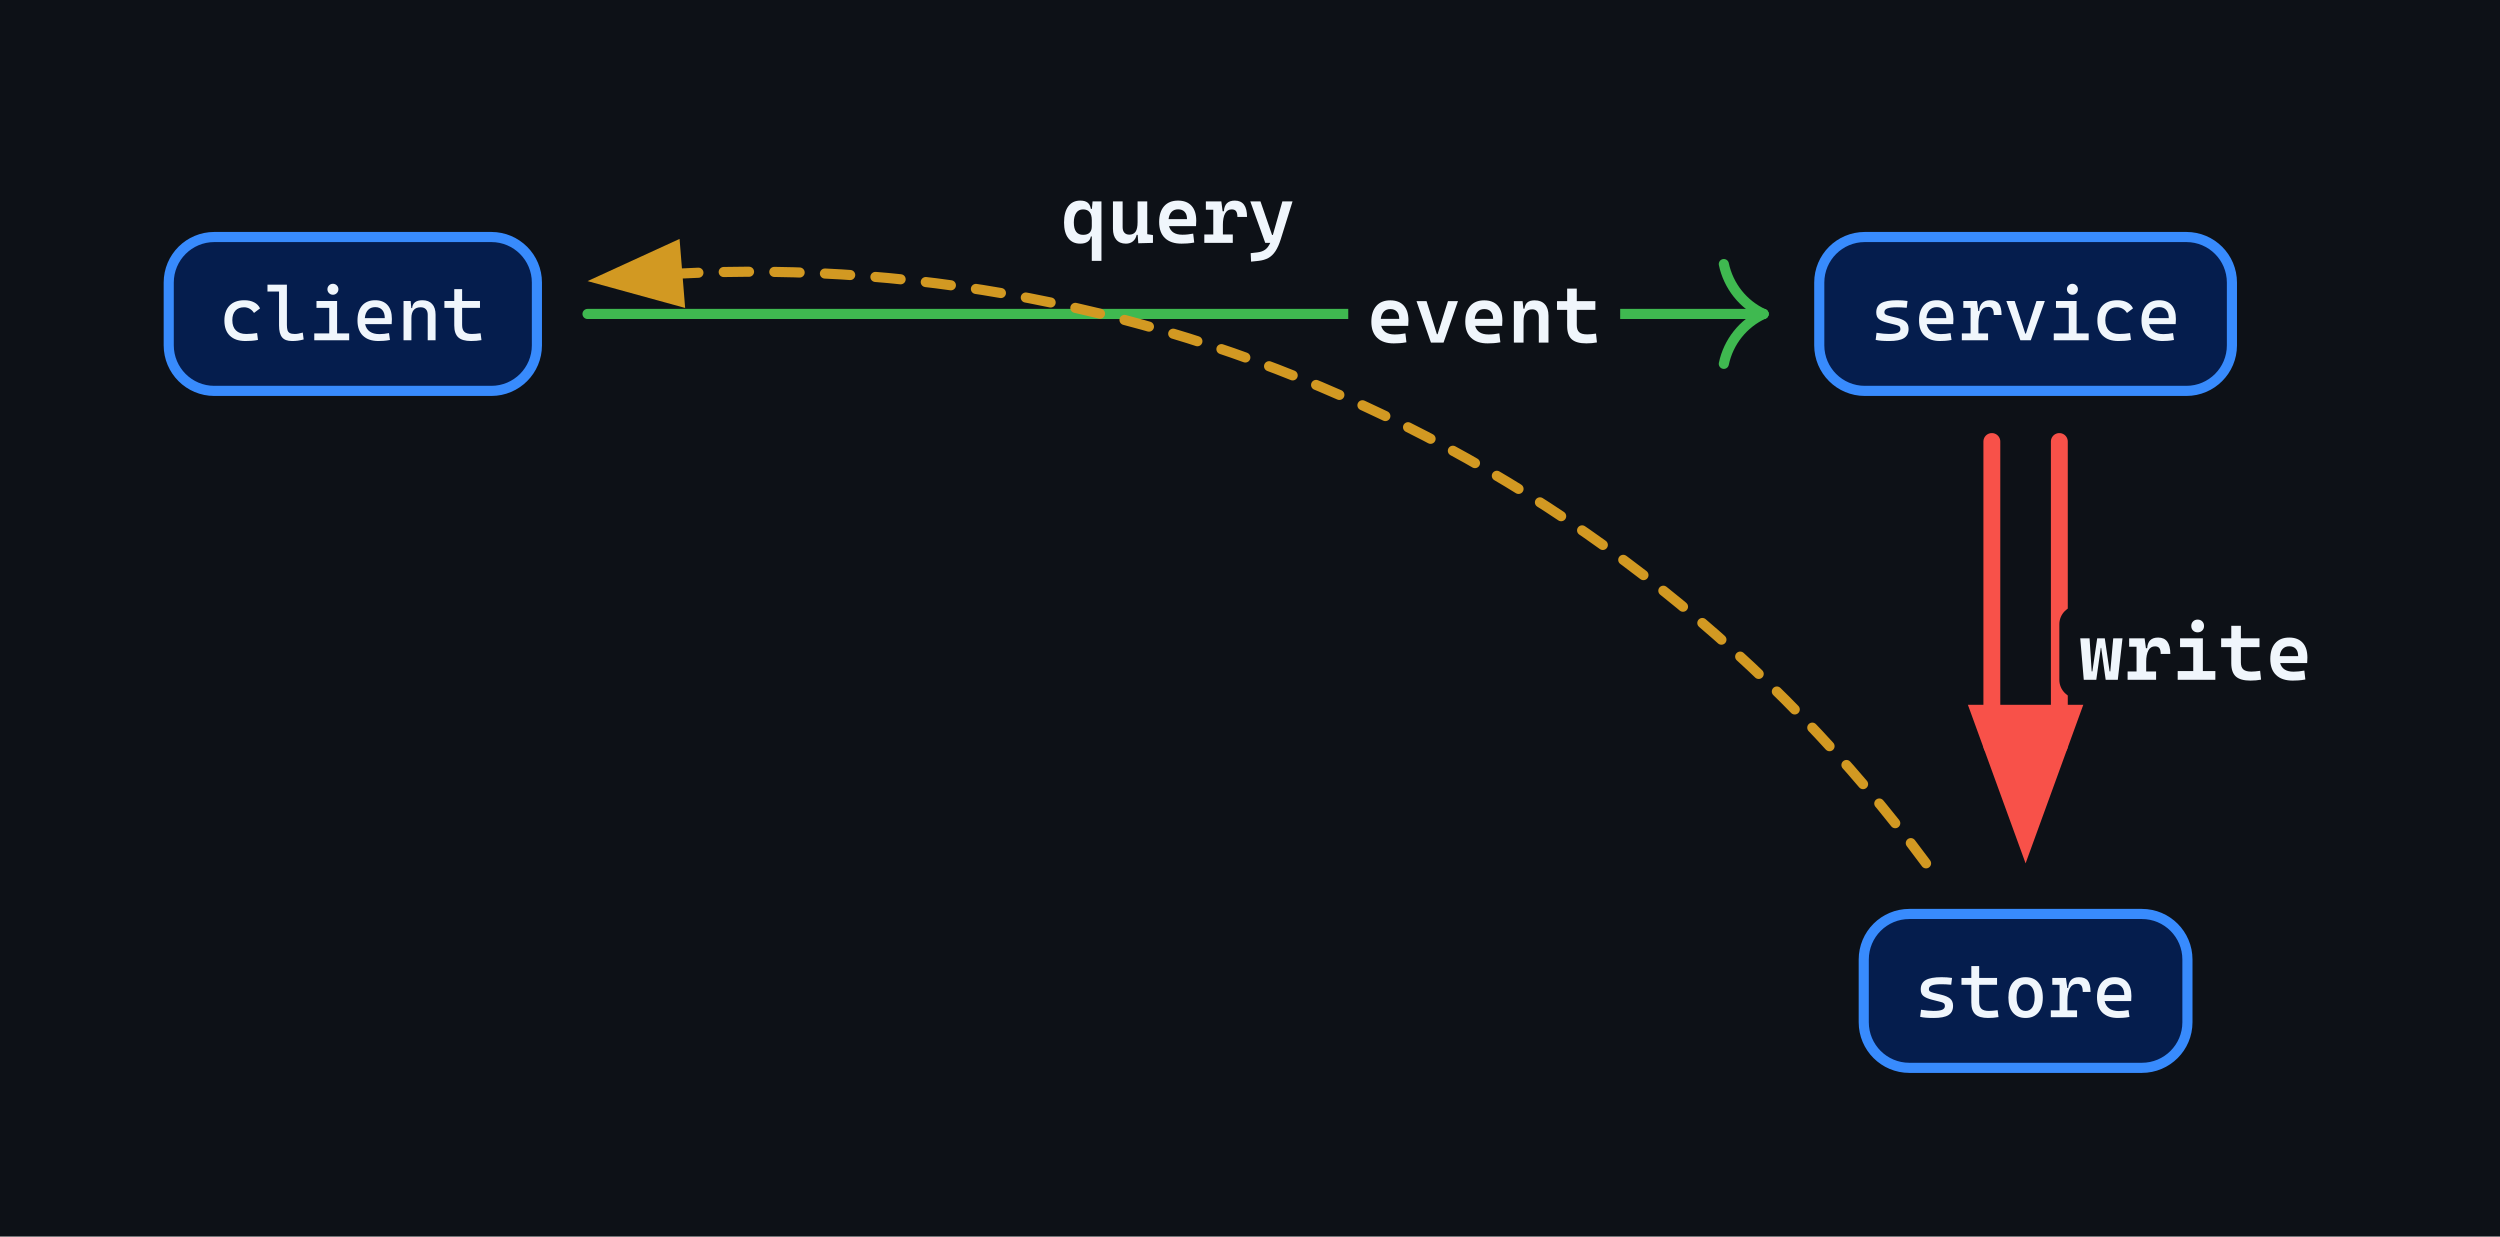
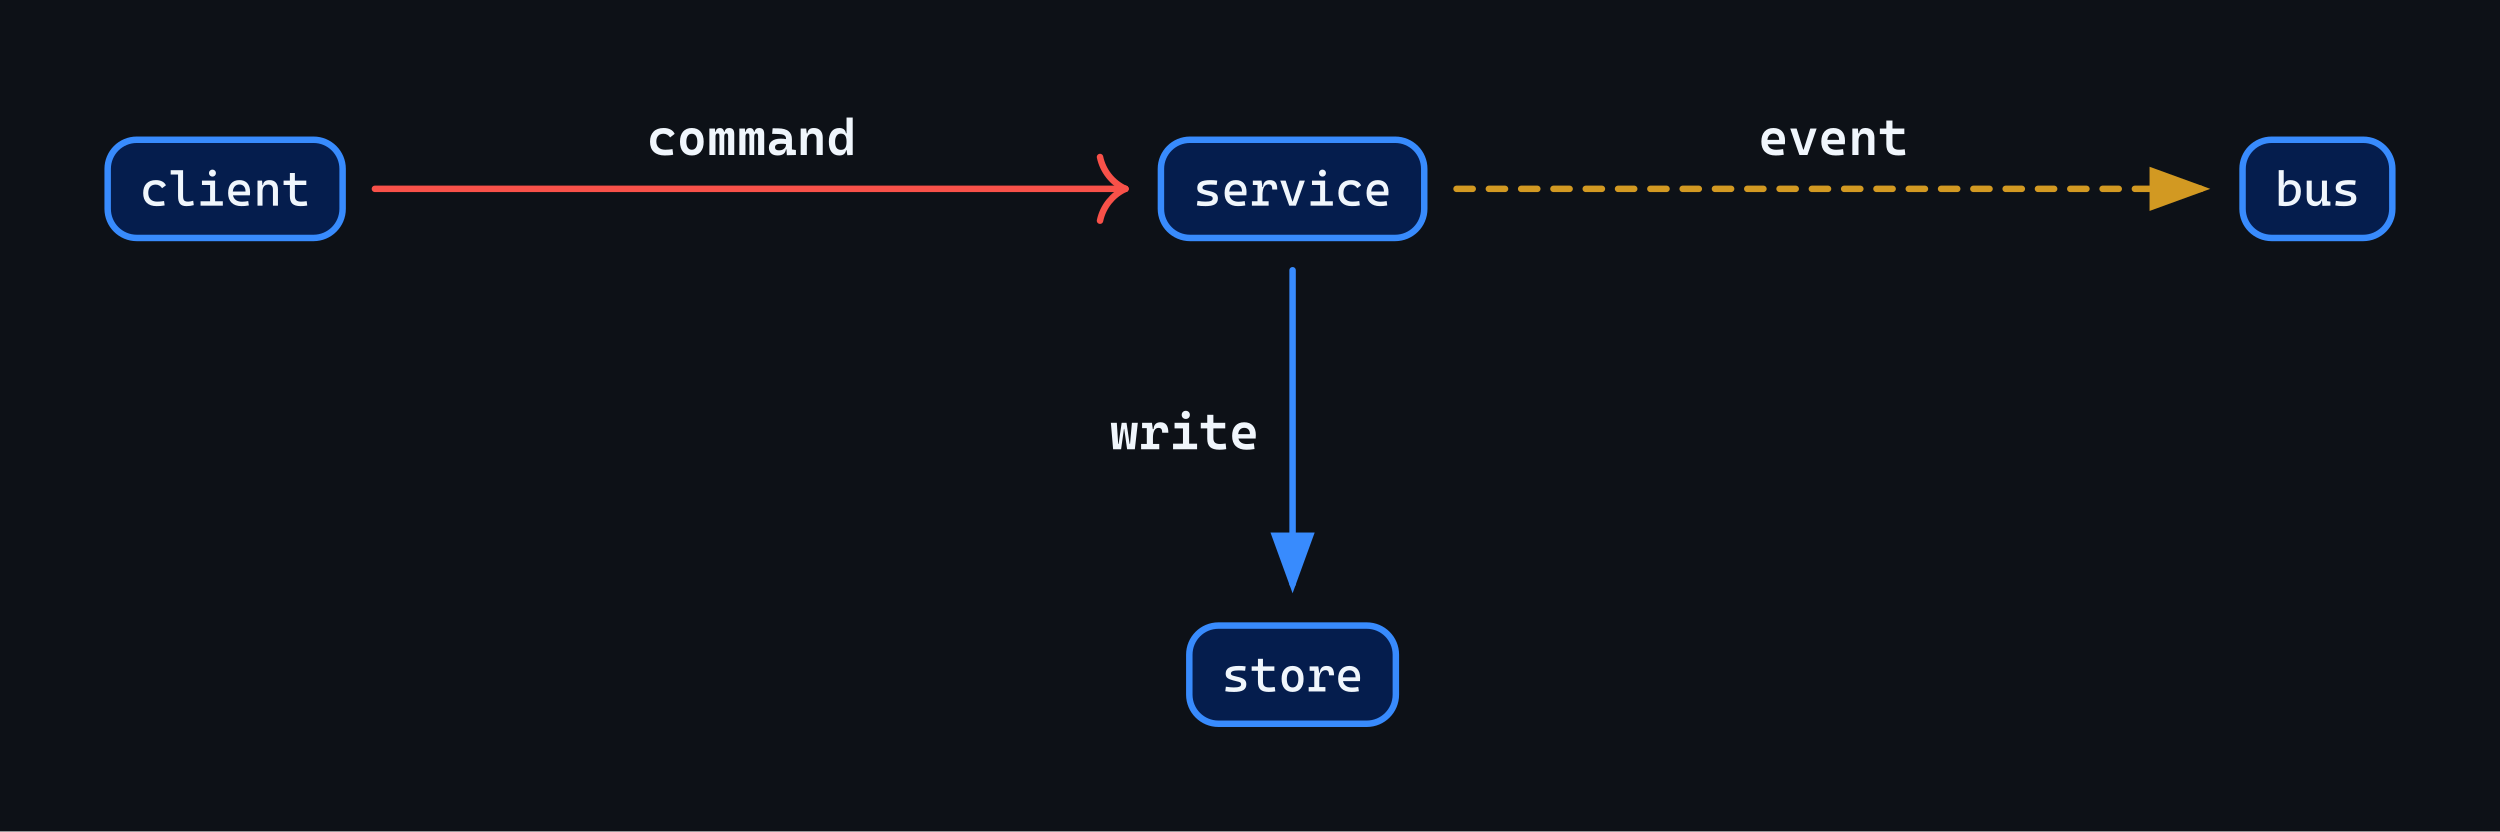
- <svg xmlns="http://www.w3.org/2000/svg" xmlns:xlink="http://www.w3.org/1999/xlink" class="typst-doc" viewBox="0 0 296.33 146.574">
-   <path class="typst-shape" fill="#0d1117" fill-rule="nonzero" d="M 0 0v 146.574 h 296.33 v -146.574 Z " />
+ <svg xmlns="http://www.w3.org/2000/svg" xmlns:xlink="http://www.w3.org/1999/xlink" class="typst-doc" viewBox="0 0 464.375 154.44">
+   <path class="typst-shape" fill="#0d1117" fill-rule="nonzero" d="M 0 0v 154.44 h 464.375 v -154.44 Z " />
  <g>
    <g class="typst-group" transform="matrix(1 0 0 1 20 20)">
      <g>
        <g class="typst-group">
          <g>
-             <path class="typst-shape" fill="none" stroke="#3fb950" stroke-width="1.2" stroke-linecap="round" stroke-linejoin="miter" stroke-miterlimit="4" transform="matrix(1 0 0 1 49.64062 17.21348)" d="M 0 0h 139.4 " />
-             <path class="typst-shape" fill="none" stroke="#3fb950" stroke-width="1.2" stroke-linecap="round" stroke-linejoin="miter" stroke-miterlimit="4" transform="matrix(1 0 0 1 184.3282 17.21348)" d="M 0 0m 4.712 0 c -2.419 1.113 -4.168 3.307 -4.712 5.914 " />
-             <path class="typst-shape" fill="none" stroke="#3fb950" stroke-width="1.2" stroke-linecap="round" stroke-linejoin="miter" stroke-miterlimit="4" transform="matrix(1 0 0 1 184.3282 11.29978)" d="M 0 0m 4.712 5.914 c -2.419 -1.113 -4.168 -3.307 -4.712 -5.914 " />
-             <path class="typst-shape" fill="none" transform="matrix(1 0 0 1 103.5246 0)" d="M 0 0h 32.232 v 13.213 h -32.232 v -13.213 Z " />
-             <g class="typst-group">
-               <g>
-                 <g class="typst-group" transform="matrix(1 0 0 1 103.5246 -0.00000000221457)">
+             <path class="typst-shape" fill="none" stroke="#f85149" stroke-width="1.2" stroke-linecap="round" stroke-linejoin="miter" stroke-miterlimit="4" transform="matrix(1 0 0 1 49.64062 15.07969)" d="M 0 0h 139.4 " />
+             <path class="typst-shape" fill="none" stroke="#f85149" stroke-width="1.2" stroke-linecap="round" stroke-linejoin="miter" stroke-miterlimit="4" transform="matrix(1 0 0 1 184.3282 15.07969)" d="M 0 0m 4.712 0 c -2.419 1.113 -4.168 3.307 -4.712 5.914 " />
+             <path class="typst-shape" fill="none" stroke="#f85149" stroke-width="1.2" stroke-linecap="round" stroke-linejoin="miter" stroke-miterlimit="4" transform="matrix(1 0 0 1 184.3282 9.165986)" d="M 0 0m 4.712 5.914 c -2.419 -1.113 -4.168 -3.307 -4.712 -5.914 " />
+             <path class="typst-shape" fill="none" transform="matrix(1 0 0 1 97.9582 0.00000000000002517671)" d="M 0 0h 43.365 v 11.08 h -43.365 v -11.08 Z " />
+             <g class="typst-group">
+               <g>
+                 <g class="typst-group" transform="matrix(1 0 0 1 97.9582 -0.00000009251968)">
                  <g>
                    <g class="typst-group">
                      <g>
                        <g class="typst-group">
                          <g>
-                             <path class="typst-shape" fill="#0d1117" fill-rule="nonzero" d="M 0 0m 0 2.2 c 0 -1.215 0.985 -2.2 2.2 -2.2 h 27.832 c 1.215 0 2.2 0.985 2.2 2.2 v 6.587 c 0 1.215 -0.985 2.2 -2.2 2.2 h -27.832 c -1.215 0 -2.2 -0.985 -2.2 -2.2 Z " />
+                             <path class="typst-shape" fill="#0d1117" fill-rule="nonzero" d="M 0 0m 0 2.2 c 0 -1.215 0.985 -2.2 2.2 -2.2 h 38.965 c 1.215 0 2.2 0.985 2.2 2.2 v 6.587 c 0 1.215 -0.985 2.2 -2.2 2.2 h -38.965 c -1.215 0 -2.2 -0.985 -2.2 -2.2 Z " />
                            <g class="typst-text" transform="matrix(1 0 0 -1 2.2 8.786914)">
-                               <use xlink:href="#gABA392A637140E34C535808584AA81B6" x="0" y="0" fill="#f0f6fc" fill-rule="nonzero" />
-                               <use xlink:href="#g7753AC0F86132189CB29AE5A4ECDD045" x="5.566" y="0" fill="#f0f6fc" fill-rule="nonzero" />
-                               <use xlink:href="#g451FD8E21EC7940E982B175B7A20B2EA" x="11.133" y="0" fill="#f0f6fc" fill-rule="nonzero" />
-                               <use xlink:href="#g85142B9183B4E6F925678C4536383AC2" x="16.699" y="0" fill="#f0f6fc" fill-rule="nonzero" />
-                               <use xlink:href="#g7EF3787B7A8C677F0B6EB64C0E4C4F76" x="22.266" y="0" fill="#f0f6fc" fill-rule="nonzero" />
-                             </g>
-                           </g>
-                         </g>
-                       </g>
-                     </g>
-                   </g>
-                 </g>
-               </g>
-             </g>
-             <path class="typst-shape" fill="none" stroke="#f85149" stroke-width="2" stroke-linecap="round" stroke-linejoin="miter" stroke-miterlimit="4" transform="matrix(1 0 0 1 216.0977 32.33359)" d="M 0 0v 36.086 " />
-             <path class="typst-shape" fill="none" stroke="#f85149" stroke-width="2" stroke-linecap="round" stroke-linejoin="miter" stroke-miterlimit="4" transform="matrix(1 0 0 1 224.0977 32.33359)" d="M 0 0v 36.086 " />
-             <path class="typst-shape" fill="#f85149" fill-rule="nonzero" transform="matrix(1 0 0 1 213.2573 63.53974)" d="M 0 0l 6.84 18.794 l 6.84 -18.794 " />
-             <path class="typst-shape" fill="none" transform="matrix(1 0 0 1 224.0977 51.79375)" d="M 0 0h 32.232 v 11.08 h -32.232 v -11.08 Z " />
-             <g class="typst-group">
-               <g>
-                 <g class="typst-group" transform="matrix(1 0 0 1 224.0977 51.79375)">
+                               <use xlink:href="#g9CC7FA4BFFE72FA2C178DD4B76B68192" x="0" y="0" fill="#f0f6fc" fill-rule="nonzero" />
+                               <use xlink:href="#gD2DBA36EFB21E3A01E9F956CE97BEF5A" x="5.566" y="0" fill="#f0f6fc" fill-rule="nonzero" />
+                               <use xlink:href="#g3EC586A4E62E326F59C54A0F2EA208B3" x="11.133" y="0" fill="#f0f6fc" fill-rule="nonzero" />
+                               <use xlink:href="#g3EC586A4E62E326F59C54A0F2EA208B3" x="16.699" y="0" fill="#f0f6fc" fill-rule="nonzero" />
+                               <use xlink:href="#g1FC85270BC4379E30F818F93338CFFAA" x="22.266" y="0" fill="#f0f6fc" fill-rule="nonzero" />
+                               <use xlink:href="#g40A478DFDB1468C1517956AAFB2A3C40" x="27.832" y="0" fill="#f0f6fc" fill-rule="nonzero" />
+                               <use xlink:href="#gC2C2EA6FF2A42418AB49B3836C4C4A57" x="33.398" y="0" fill="#f0f6fc" fill-rule="nonzero" />
+                             </g>
+                           </g>
+                         </g>
+                       </g>
+                     </g>
+                   </g>
+                 </g>
+               </g>
+             </g>
+             <path class="typst-shape" fill="none" stroke="#388bfd" stroke-width="1.2" stroke-linecap="round" stroke-linejoin="miter" stroke-miterlimit="4" transform="matrix(1 0 0 1 220.0977 30.1998)" d="M 0 0v 58.246 " />
+             <path class="typst-shape" fill="#388bfd" fill-rule="nonzero" transform="matrix(1 0 0 1 215.9934 78.92349)" d="M 0 0l 4.104 11.276 l 4.104 -11.276 " />
+             <path class="typst-shape" fill="none" transform="matrix(1 0 0 1 183.8656 54.65996)" d="M 0 0h 32.232 v 11.08 h -32.232 v -11.08 Z " />
+             <g class="typst-group">
+               <g>
+                 <g class="typst-group" transform="matrix(1 0 0 1 183.8656 54.65996)">
                  <g>
                    <g class="typst-group">
                      <g>
                        <g class="typst-group">
                          <g>
                            <path class="typst-shape" fill="#0d1117" fill-rule="nonzero" d="M 0 0m 0 2.2 c 0 -1.215 0.985 -2.2 2.2 -2.2 h 27.832 c 1.215 0 2.2 0.985 2.2 2.2 v 6.587 c 0 1.215 -0.985 2.2 -2.2 2.2 h -27.832 c -1.215 0 -2.2 -0.985 -2.2 -2.2 Z " />
                            <g class="typst-text" transform="matrix(1 0 0 -1 2.2 8.786914)">
                              <use xlink:href="#gE3EEB6383B8206A954BC6E05C6A4DE72" x="0" y="0" fill="#f0f6fc" fill-rule="nonzero" />
                              <use xlink:href="#g85142B9183B4E6F925678C4536383AC2" x="5.566" y="0" fill="#f0f6fc" fill-rule="nonzero" />
                              <use xlink:href="#gD72267F14BF1DA7E4A138910BA57BEA7" x="11.133" y="0" fill="#f0f6fc" fill-rule="nonzero" />
                              <use xlink:href="#g94404CA6EFCECCE9991AD2A2BC5B53DD" x="16.699" y="0" fill="#f0f6fc" fill-rule="nonzero" />
                              <use xlink:href="#g451FD8E21EC7940E982B175B7A20B2EA" x="22.266" y="0" fill="#f0f6fc" fill-rule="nonzero" />
                            </g>
                          </g>
                        </g>
                      </g>
                    </g>
                  </g>
                </g>
              </g>
            </g>
-             <path class="typst-shape" fill="none" stroke="#d29922" stroke-width="1.2" stroke-linecap="round" stroke-linejoin="miter" stroke-miterlimit="4" stroke-dashoffset="0" stroke-dasharray="3 3" transform="matrix(1 0 0 1 51.38464 12.20825)" d="M 0 0m 156.914 70.125 c -36.388 -49.191 -96.052 -75.504 -156.914 -69.203 " />
-             <path class="typst-shape" fill="#d29922" fill-rule="nonzero" transform="matrix(1 0 0 1 49.64062 8.319653)" d="M 0 0m 10.909 0 l -10.909 5 l 11.571 3.182 " />
-             <path class="typst-shape" fill="none" transform="matrix(1 0 0 1 139.8111 11.82284)" d="M 0 0h 32.232 v 11.08 h -32.232 v -11.08 Z " />
-             <g class="typst-group">
-               <g>
-                 <g class="typst-group" transform="matrix(1 0 0 1 139.8111 11.82284)">
+             <path class="typst-shape" fill="none" stroke="#d29922" stroke-width="1.2" stroke-linecap="round" stroke-linejoin="miter" stroke-miterlimit="4" stroke-dashoffset="0" stroke-dasharray="3 3" transform="matrix(1 0 0 1 250.5547 15.07969)" d="M 0 0h 138.246 " />
+             <path class="typst-shape" fill="#d29922" fill-rule="nonzero" transform="matrix(1 0 0 1 379.2784 10.97545)" d="M 0 0m 0 8.208 l 11.276 -4.104 l -11.276 -4.104 " />
+             <path class="typst-shape" fill="none" transform="matrix(1 0 0 1 304.4387 0.00000000000002517671)" d="M 0 0h 32.232 v 11.08 h -32.232 v -11.08 Z " />
+             <g class="typst-group">
+               <g>
+                 <g class="typst-group" transform="matrix(1 0 0 1 304.4387 -0.00000009251966)">
                  <g>
                    <g class="typst-group">
                      <g>
                        <g class="typst-group">
                          <g>
                            <path class="typst-shape" fill="#0d1117" fill-rule="nonzero" d="M 0 0m 0 2.2 c 0 -1.215 0.985 -2.2 2.2 -2.2 h 27.832 c 1.215 0 2.2 0.985 2.2 2.2 v 6.587 c 0 1.215 -0.985 2.2 -2.2 2.2 h -27.832 c -1.215 0 -2.2 -0.985 -2.2 -2.2 Z " />
                            <g class="typst-text" transform="matrix(1 0 0 -1 2.2 8.786914)">
                              <use xlink:href="#g451FD8E21EC7940E982B175B7A20B2EA" x="0" y="0" fill="#f0f6fc" fill-rule="nonzero" />
                              <use xlink:href="#g5CF9D4D6CEDF17B0298FA40219A42633" x="5.566" y="0" fill="#f0f6fc" fill-rule="nonzero" />
                              <use xlink:href="#g451FD8E21EC7940E982B175B7A20B2EA" x="11.133" y="0" fill="#f0f6fc" fill-rule="nonzero" />
                              <use xlink:href="#g40A478DFDB1468C1517956AAFB2A3C40" x="16.699" y="0" fill="#f0f6fc" fill-rule="nonzero" />
                              <use xlink:href="#g94404CA6EFCECCE9991AD2A2BC5B53DD" x="22.266" y="0" fill="#f0f6fc" fill-rule="nonzero" />
                            </g>
                          </g>
                        </g>
                      </g>
                    </g>
                  </g>
                </g>
              </g>
            </g>
-             <path class="typst-shape" fill="none" transform="matrix(1 0 0 1 0 8.093359)" d="M 0 0h 43.641 v 18.24 h -43.641 v -18.24 Z " />
-             <g class="typst-group">
-               <g>
-                 <g class="typst-group" transform="matrix(1 0 0 1 -0.0000001298713 8.093359)">
+             <path class="typst-shape" fill="none" transform="matrix(1 0 0 1 0 5.95957)" d="M 0 0h 43.641 v 18.24 h -43.641 v -18.24 Z " />
+             <g class="typst-group">
+               <g>
+                 <g class="typst-group" transform="matrix(1 0 0 1 -0.0000001298713 5.95957)">
                  <g>
                    <g class="typst-group">
                      <g>
                        <g class="typst-group" transform="matrix(1 0 0 1 0.00000000005000072 0)">
                          <g>
                            <path class="typst-shape" fill="#051d4d" fill-rule="nonzero" d="M 0 0m 0 5.4 c 0 -2.982 2.418 -5.4 5.4 -5.4 h 32.841 c 2.982 0 5.4 2.418 5.4 5.4 v 7.44 c 0 2.982 -2.418 5.4 -5.4 5.4 h -32.841 c -2.982 0 -5.4 -2.418 -5.4 -5.4 Z " />
                            <path class="typst-shape" fill="none" stroke="#388bfd" stroke-width="1.2" stroke-linecap="butt" stroke-linejoin="miter" stroke-miterlimit="4" d="M 0 0m 5.4 0 h 32.841 c 2.982 0 5.4 2.418 5.4 5.4 v 7.44 c 0 2.982 -2.418 5.4 -5.4 5.4 h -32.841 c -2.982 0 -5.4 -2.418 -5.4 -5.4 v -7.44 c 0 -2.982 2.418 -5.4 5.4 -5.4 " />
                            <g class="typst-text" transform="matrix(1 0 0 -1 6 12.24023)">
                              <use xlink:href="#g496D52F1239A202D2084B655D124B477" x="0" y="0" fill="#f0f6fc" fill-rule="nonzero" />
                              <use xlink:href="#gA89B28849E570429A74B372C5A555659" x="5.273" y="0" fill="#f0f6fc" fill-rule="nonzero" />
                              <use xlink:href="#gC863C15A47F1EE40B91CD46D2F207AF0" x="10.547" y="0" fill="#f0f6fc" fill-rule="nonzero" />
                              <use xlink:href="#gEFAEEDD6907DC1C45C92FF41D2845054" x="15.82" y="0" fill="#f0f6fc" fill-rule="nonzero" />
                              <use xlink:href="#g633FB8EB4E92D6FD3B927F14FC393029" x="21.094" y="0" fill="#f0f6fc" fill-rule="nonzero" />
                              <use xlink:href="#gC979954D9EBF87A71FAD624AF61A34DA" x="26.367" y="0" fill="#f0f6fc" fill-rule="nonzero" />
                            </g>
                          </g>
                        </g>
                      </g>
                    </g>
                  </g>
                </g>
              </g>
            </g>
-             <path class="typst-shape" fill="none" transform="matrix(1 0 0 1 195.6406 8.093359)" d="M 0 0h 48.914 v 18.24 h -48.914 v -18.24 Z " />
-             <g class="typst-group">
-               <g>
-                 <g class="typst-group" transform="matrix(1 0 0 1 195.6406 8.093359)">
+             <path class="typst-shape" fill="none" transform="matrix(1 0 0 1 195.6406 5.95957)" d="M 0 0h 48.914 v 18.24 h -48.914 v -18.24 Z " />
+             <g class="typst-group">
+               <g>
+                 <g class="typst-group" transform="matrix(1 0 0 1 195.6406 5.95957)">
                  <g>
                    <g class="typst-group">
                      <g>
                        <g class="typst-group" transform="matrix(1 0 0 1 0.00000000005000072 0)">
                          <g>
                            <path class="typst-shape" fill="#051d4d" fill-rule="nonzero" d="M 0 0m 0 5.4 c 0 -2.982 2.418 -5.4 5.4 -5.4 h 38.114 c 2.982 0 5.4 2.418 5.4 5.4 v 7.44 c 0 2.982 -2.418 5.4 -5.4 5.4 h -38.114 c -2.982 0 -5.4 -2.418 -5.4 -5.4 Z " />
                            <path class="typst-shape" fill="none" stroke="#388bfd" stroke-width="1.2" stroke-linecap="butt" stroke-linejoin="miter" stroke-miterlimit="4" d="M 0 0m 5.4 0 h 38.114 c 2.982 0 5.4 2.418 5.4 5.4 v 7.44 c 0 2.982 -2.418 5.4 -5.4 5.4 h -38.114 c -2.982 0 -5.4 -2.418 -5.4 -5.4 v -7.44 c 0 -2.982 2.418 -5.4 5.4 -5.4 " />
                            <g class="typst-text" transform="matrix(1 0 0 -1 6 12.24023)">
                              <use xlink:href="#gD1B2E94B5C9985D20B63EC1E24E5C26A" x="0" y="0" fill="#f0f6fc" fill-rule="nonzero" />
                              <use xlink:href="#gEFAEEDD6907DC1C45C92FF41D2845054" x="5.273" y="0" fill="#f0f6fc" fill-rule="nonzero" />
                              <use xlink:href="#g9E80DE21BD69AE0F43672228C9C283DA" x="10.547" y="0" fill="#f0f6fc" fill-rule="nonzero" />
                              <use xlink:href="#g1D6EC232D600E11B8D94326AD8F00DFC" x="15.82" y="0" fill="#f0f6fc" fill-rule="nonzero" />
                              <use xlink:href="#gC863C15A47F1EE40B91CD46D2F207AF0" x="21.094" y="0" fill="#f0f6fc" fill-rule="nonzero" />
                              <use xlink:href="#g496D52F1239A202D2084B655D124B477" x="26.367" y="0" fill="#f0f6fc" fill-rule="nonzero" />
                              <use xlink:href="#gEFAEEDD6907DC1C45C92FF41D2845054" x="31.641" y="0" fill="#f0f6fc" fill-rule="nonzero" />
                            </g>
                          </g>
                        </g>
                      </g>
                    </g>
                  </g>
                </g>
              </g>
            </g>
-             <path class="typst-shape" fill="none" transform="matrix(1 0 0 1 200.9141 88.33359)" d="M 0 0h 38.367 v 18.24 h -38.367 v -18.24 Z " />
-             <g class="typst-group">
-               <g>
-                 <g class="typst-group" transform="matrix(1 0 0 1 200.9141 88.33359)">
+             <path class="typst-shape" fill="none" transform="matrix(1 0 0 1 396.5547 5.95957)" d="M 0 0h 27.82 v 18.24 h -27.82 v -18.24 Z " />
+             <g class="typst-group">
+               <g>
+                 <g class="typst-group" transform="matrix(1 0 0 1 396.5547 5.95957)">
+                   <g>
+                     <g class="typst-group">
+                       <g>
+                         <g class="typst-group" transform="matrix(1 0 0 1 0.00000000005000072 0)">
+                           <g>
+                             <path class="typst-shape" fill="#051d4d" fill-rule="nonzero" d="M 0 0m 0 5.4 c 0 -2.982 2.418 -5.4 5.4 -5.4 h 17.02 c 2.982 0 5.4 2.418 5.4 5.4 v 7.44 c 0 2.982 -2.418 5.4 -5.4 5.4 h -17.02 c -2.982 0 -5.4 -2.418 -5.4 -5.4 Z " />
+                             <path class="typst-shape" fill="none" stroke="#388bfd" stroke-width="1.2" stroke-linecap="butt" stroke-linejoin="miter" stroke-miterlimit="4" d="M 0 0m 5.4 0 h 17.02 c 2.982 0 5.4 2.418 5.4 5.4 v 7.44 c 0 2.982 -2.418 5.4 -5.4 5.4 h -17.02 c -2.982 0 -5.4 -2.418 -5.4 -5.4 v -7.44 c 0 -2.982 2.418 -5.4 5.4 -5.4 " />
+                             <g class="typst-text" transform="matrix(1 0 0 -1 6 12.24023)">
+                               <use xlink:href="#g7109ECFC51F91CAEC05C3382AC67B7E" x="0" y="0" fill="#f0f6fc" fill-rule="nonzero" />
+                               <use xlink:href="#g4C06857F2585BA43717A6A4E596626B6" x="5.273" y="0" fill="#f0f6fc" fill-rule="nonzero" />
+                               <use xlink:href="#gD1B2E94B5C9985D20B63EC1E24E5C26A" x="10.547" y="0" fill="#f0f6fc" fill-rule="nonzero" />
+                             </g>
+                           </g>
+                         </g>
+                       </g>
+                     </g>
+                   </g>
+                 </g>
+               </g>
+             </g>
+             <path class="typst-shape" fill="none" transform="matrix(1 0 0 1 200.9141 96.1998)" d="M 0 0h 38.367 v 18.24 h -38.367 v -18.24 Z " />
+             <g class="typst-group">
+               <g>
+                 <g class="typst-group" transform="matrix(1 0 0 1 200.9141 96.1998)">
                  <g>
                    <g class="typst-group">
                      <g>
                        <g class="typst-group" transform="matrix(1 0 0 1 0.00000000005000072 0)">
                          <g>
                            <path class="typst-shape" fill="#051d4d" fill-rule="nonzero" d="M 0 0m 0 5.4 c 0 -2.982 2.418 -5.4 5.4 -5.4 h 27.567 c 2.982 0 5.4 2.418 5.4 5.4 v 7.44 c 0 2.982 -2.418 5.4 -5.4 5.4 h -27.567 c -2.982 0 -5.4 -2.418 -5.4 -5.4 Z " />
                            <path class="typst-shape" fill="none" stroke="#388bfd" stroke-width="1.2" stroke-linecap="butt" stroke-linejoin="miter" stroke-miterlimit="4" d="M 0 0m 5.4 0 h 27.567 c 2.982 0 5.4 2.418 5.4 5.4 v 7.44 c 0 2.982 -2.418 5.4 -5.4 5.4 h -27.567 c -2.982 0 -5.4 -2.418 -5.4 -5.4 v -7.44 c 0 -2.982 2.418 -5.4 5.4 -5.4 " />
                            <g class="typst-text" transform="matrix(1 0 0 -1 6 12.24023)">
                              <use xlink:href="#gD1B2E94B5C9985D20B63EC1E24E5C26A" x="0" y="0" fill="#f0f6fc" fill-rule="nonzero" />
                              <use xlink:href="#gC979954D9EBF87A71FAD624AF61A34DA" x="5.273" y="0" fill="#f0f6fc" fill-rule="nonzero" />
                              <use xlink:href="#gE2E584E44E1451AAC32324807229E6E0" x="10.547" y="0" fill="#f0f6fc" fill-rule="nonzero" />
                              <use xlink:href="#g9E80DE21BD69AE0F43672228C9C283DA" x="15.82" y="0" fill="#f0f6fc" fill-rule="nonzero" />
                              <use xlink:href="#gEFAEEDD6907DC1C45C92FF41D2845054" x="21.094" y="0" fill="#f0f6fc" fill-rule="nonzero" />
                            </g>
                          </g>
                        </g>
                      </g>
                    </g>
                  </g>
                </g>
              </g>
            </g>
          </g>
        </g>
      </g>
    </g>
  </g>
  <defs id="glyph">
-     <symbol id="gABA392A637140E34C535808584AA81B6" overflow="visible">
-       <path d="M 0 0m 2.31 -0.093 q -0.909 0 -1.41 0.647 q -0.501 0.647 -0.501 1.858 q 0 1.239 0.503 1.918 q 0.503 0.68 1.417 0.68 q 0.575 0 0.879 -0.244 q 0.304 -0.244 0.378 -0.74 h 0.125 l 0.079 0.891 h 1.053 v -7.051 h -1.146 v 2.895 h -0.111 q -0.065 -0.422 -0.397 -0.638 q -0.332 -0.216 -0.87 -0.216 Z m 1.378 2.788 q 0 1.271 -1.039 1.271 q -0.52 0 -0.805 -0.406 q -0.285 -0.406 -0.285 -1.148 q 0 -1.461 1.095 -1.461 q 1.034 0 1.034 1.021 v 0.724 Z " />
-     </symbol>
-     <symbol id="g7753AC0F86132189CB29AE5A4ECDD045" overflow="visible">
-       <path d="M 0 0m 2.162 -0.093 q -0.728 0 -1.13 0.462 q -0.401 0.462 -0.401 1.301 v 3.247 h 1.146 v -3.062 q 0 -0.422 0.211 -0.652 q 0.211 -0.23 0.591 -0.23 q 0.482 0 0.726 0.341 q 0.244 0.341 0.244 1.143 v 2.458 h 1.146 v -3.887 l 0.677 -0.102 v -0.928 l -1.74 -0.046 l -0.07 0.993 h -0.121 q -0.116 -0.501 -0.452 -0.77 q -0.336 -0.269 -0.828 -0.269 Z " />
+     <symbol id="g9CC7FA4BFFE72FA2C178DD4B76B68192" overflow="visible">
+       <path d="M 0 0m 3.317 -0.093 q -1.308 0 -2.02 0.661 q -0.712 0.661 -0.712 1.9 q 0 1.206 0.659 1.874 q 0.659 0.668 1.883 0.668 q 0.747 0 1.276 -0.283 q 0.529 -0.283 0.756 -0.807 l -0.849 -0.663 q -0.204 0.329 -0.522 0.508 q -0.318 0.179 -0.698 0.179 q -0.631 0 -0.983 -0.371 q -0.353 -0.371 -0.353 -1.058 q 0 -0.751 0.436 -1.146 q 0.436 -0.394 1.239 -0.394 q 0.339 0 0.675 0.032 q 0.336 0.032 0.656 0.088 l 0.121 -1.048 q -0.38 -0.083 -0.779 -0.111 q -0.399 -0.028 -0.784 -0.028 Z " />
+     </symbol>
+     <symbol id="gD2DBA36EFB21E3A01E9F956CE97BEF5A" overflow="visible">
+       <path d="M 0 0m 2.783 -0.093 q -1.048 0 -1.624 0.668 q -0.575 0.668 -0.575 1.883 q 0 1.22 0.575 1.886 q 0.575 0.666 1.624 0.666 q 1.048 0 1.624 -0.666 q 0.575 -0.666 0.575 -1.886 q 0 -1.215 -0.575 -1.883 q -0.575 -0.668 -1.624 -0.668 Z m 0 1.067 q 0.487 0 0.754 0.387 q 0.267 0.387 0.267 1.097 q 0 0.714 -0.267 1.099 q -0.267 0.385 -0.754 0.385 q -0.487 0 -0.754 -0.385 q -0.267 -0.385 -0.267 -1.099 q 0 -0.71 0.267 -1.097 q 0.267 -0.387 0.754 -0.387 Z " />
+     </symbol>
+     <symbol id="g3EC586A4E62E326F59C54A0F2EA208B3" overflow="visible">
+       <path d="M 0 0m 3.961 0 v 3.502 q 0 0.51 -0.329 0.51 q -0.394 0 -0.394 -0.598 v -3.414 h -0.895 v 3.595 q 0 0.417 -0.334 0.417 q -0.399 0 -0.399 -0.598 v -3.414 h -1.136 v 4.917 h 1.025 l 0.065 -0.612 h 0.097 q 0.079 0.705 0.784 0.705 q 0.631 0 0.761 -0.705 h 0.102 q 0.032 0.315 0.246 0.51 q 0.213 0.195 0.58 0.195 q 0.501 0 0.731 -0.274 q 0.23 -0.274 0.23 -0.886 v -3.85 h -1.132 Z " />
+     </symbol>
+     <symbol id="g1FC85270BC4379E30F818F93338CFFAA" overflow="visible">
+       <path d="M 0 0m 3.729 -0.046 l -0.065 1.085 h -0.107 q -0.06 -0.566 -0.462 -0.849 q -0.401 -0.283 -1.06 -0.283 q -0.779 0 -1.208 0.378 q -0.429 0.378 -0.429 1.078 q 0 0.807 0.575 1.239 q 0.575 0.431 1.628 0.431 q 0.561 0 0.974 -0.088 v 0.097 q 0 0.431 -0.339 0.633 q -0.339 0.202 -1.011 0.22 l -1.225 0.032 l 0.093 1.034 l 1.039 -0.014 q 1.29 -0.019 1.916 -0.526 q 0.626 -0.508 0.626 -1.482 v -1.911 l 0.742 -0.102 v -0.928 l -1.688 -0.046 Z m -0.153 2.069 q -0.25 0.046 -0.475 0.053 q -0.225 0.007 -0.471 0.007 q -1.095 0 -1.095 -0.645 q 0 -0.58 0.751 -0.58 q 0.431 0 0.717 0.155 q 0.285 0.155 0.429 0.394 q 0.144 0.239 0.144 0.494 v 0.121 Z " />
+     </symbol>
+     <symbol id="g40A478DFDB1468C1517956AAFB2A3C40" overflow="visible">
+       <path d="M 0 0m 3.688 0 v 3.015 q 0 0.445 -0.202 0.687 q -0.202 0.241 -0.573 0.241 q -1.034 0 -1.034 -1.364 v -2.579 h -1.146 v 4.917 h 1.03 l 0.097 -0.891 h 0.13 q 0.06 0.496 0.348 0.74 q 0.288 0.244 0.863 0.244 q 0.779 0 1.206 -0.473 q 0.427 -0.473 0.427 -1.336 v -3.201 h -1.146 Z " />
+     </symbol>
+     <symbol id="gC2C2EA6FF2A42418AB49B3836C4C4A57" overflow="visible">
+       <path d="M 0 0m 2.343 -0.093 q -0.937 0 -1.44 0.649 q -0.503 0.649 -0.503 1.879 q 0 1.248 0.506 1.911 q 0.506 0.663 1.443 0.663 q 1.081 0 1.229 -0.983 h 0.111 v 2.932 h 1.146 v -6.958 l -0.997 -0.046 l -0.144 0.937 h -0.102 q -0.06 -0.478 -0.385 -0.731 q -0.325 -0.253 -0.863 -0.253 Z m 1.345 2.482 v 0.135 q 0 1.443 -1.048 1.443 q -0.524 0 -0.802 -0.394 q -0.278 -0.394 -0.278 -1.136 q 0 -1.484 1.081 -1.484 q 0.552 0 0.8 0.353 q 0.248 0.353 0.248 1.085 Z " />
+     </symbol>
+     <symbol id="gE3EEB6383B8206A954BC6E05C6A4DE72" overflow="visible">
+       <path d="M 0 0m 3.293 0 l -0.529 3.785 h -0.056 l -0.529 -3.785 h -1.484 l -0.417 4.917 h 1.104 l 0.25 -3.92 h 0.083 l 0.571 3.92 h 0.9 l 0.571 -3.92 h 0.083 l 0.348 3.92 h 1.099 l -0.557 -4.917 h -1.438 Z " />
+     </symbol>
+     <symbol id="g85142B9183B4E6F925678C4536383AC2" overflow="visible">
+       <path d="M 0 0m 2.528 2.115 v -1.123 h 1.174 v -0.993 h -3.377 v 0.993 h 1.062 v 2.932 h -0.877 v 0.993 h 1.832 l 0.153 -1.169 h 0.153 q 0.074 1.262 1.294 1.262 q 1.447 0 1.447 -1.939 h -1.141 q 0 0.478 -0.16 0.687 q -0.16 0.209 -0.513 0.209 q -0.524 0 -0.786 -0.482 q -0.262 -0.482 -0.262 -1.368 Z " />
+     </symbol>
+     <symbol id="gD72267F14BF1DA7E4A138910BA57BEA7" overflow="visible">
+       <path d="M 0 0m 0.696 0 v 1.039 h 1.842 v 2.839 h -1.563 v 1.039 h 2.704 v -3.878 h 1.48 v -1.039 h -4.462 Z m 2.366 5.627 q -0.329 0 -0.543 0.213 q -0.213 0.213 -0.213 0.543 q 0 0.329 0.213 0.543 q 0.213 0.213 0.543 0.213 q 0.329 0 0.543 -0.213 q 0.213 -0.213 0.213 -0.543 q 0 -0.329 -0.213 -0.543 q -0.213 -0.213 -0.543 -0.213 Z " />
+     </symbol>
+     <symbol id="g94404CA6EFCECCE9991AD2A2BC5B53DD" overflow="visible">
+       <path d="M 0 0m 3.767 -0.093 q -1.215 0 -1.751 0.492 q -0.536 0.492 -0.536 1.573 v 1.906 h -1.201 v 1.039 h 1.201 v 1.484 h 1.141 v -1.484 h 2.203 v -1.039 h -2.203 v -1.814 q 0 -0.575 0.29 -0.833 q 0.29 -0.257 0.949 -0.257 q 0.218 0 0.469 0.026 q 0.25 0.026 0.571 0.067 l 0.111 -1.048 q -0.311 -0.056 -0.608 -0.083 q -0.297 -0.028 -0.635 -0.028 Z " />
    </symbol>
    <symbol id="g451FD8E21EC7940E982B175B7A20B2EA" overflow="visible">
      <path d="M 0 0m 3.187 -0.093 q -1.271 0 -1.96 0.661 q -0.689 0.661 -0.689 1.9 q 0 1.206 0.587 1.874 q 0.587 0.668 1.654 0.668 q 1.03 0 1.593 -0.612 q 0.564 -0.612 0.564 -1.777 q 0 -0.334 -0.028 -0.635 h -3.201 q 0.278 -1.021 1.591 -1.021 q 0.325 0 0.638 0.035 q 0.313 0.035 0.638 0.095 l 0.121 -1.058 q -0.459 -0.083 -0.837 -0.107 q -0.378 -0.023 -0.67 -0.023 Z m -1.531 2.904 h 2.185 q 0 0.566 -0.278 0.865 q -0.278 0.299 -0.775 0.299 q -0.482 0 -0.775 -0.302 q -0.292 -0.302 -0.357 -0.863 Z " />
    </symbol>
-     <symbol id="g85142B9183B4E6F925678C4536383AC2" overflow="visible">
-       <path d="M 0 0m 2.528 2.115 v -1.123 h 1.174 v -0.993 h -3.377 v 0.993 h 1.062 v 2.932 h -0.877 v 0.993 h 1.832 l 0.153 -1.169 h 0.153 q 0.074 1.262 1.294 1.262 q 1.447 0 1.447 -1.939 h -1.141 q 0 0.478 -0.16 0.687 q -0.16 0.209 -0.513 0.209 q -0.524 0 -0.786 -0.482 q -0.262 -0.482 -0.262 -1.368 Z " />
-     </symbol>
-     <symbol id="g7EF3787B7A8C677F0B6EB64C0E4C4F76" overflow="visible">
-       <path d="M 0 0m 0.302 -2.227 l -0.046 1.007 l 0.816 0.093 q 0.543 0.065 0.9 0.322 q 0.357 0.257 0.603 0.805 h -0.594 l -1.772 4.917 h 1.206 l 1.373 -3.98 h 0.097 l 1.127 3.98 h 1.206 l -1.396 -4.481 q -0.278 -0.881 -0.633 -1.422 q -0.355 -0.54 -0.842 -0.807 q -0.487 -0.267 -1.164 -0.341 l -0.881 -0.093 Z " />
-     </symbol>
-     <symbol id="gE3EEB6383B8206A954BC6E05C6A4DE72" overflow="visible">
-       <path d="M 0 0m 3.293 0 l -0.529 3.785 h -0.056 l -0.529 -3.785 h -1.484 l -0.417 4.917 h 1.104 l 0.25 -3.92 h 0.083 l 0.571 3.92 h 0.9 l 0.571 -3.92 h 0.083 l 0.348 3.92 h 1.099 l -0.557 -4.917 h -1.438 Z " />
-     </symbol>
-     <symbol id="gD72267F14BF1DA7E4A138910BA57BEA7" overflow="visible">
-       <path d="M 0 0m 0.696 0 v 1.039 h 1.842 v 2.839 h -1.563 v 1.039 h 2.704 v -3.878 h 1.48 v -1.039 h -4.462 Z m 2.366 5.627 q -0.329 0 -0.543 0.213 q -0.213 0.213 -0.213 0.543 q 0 0.329 0.213 0.543 q 0.213 0.213 0.543 0.213 q 0.329 0 0.543 -0.213 q 0.213 -0.213 0.213 -0.543 q 0 -0.329 -0.213 -0.543 q -0.213 -0.213 -0.543 -0.213 Z " />
-     </symbol>
-     <symbol id="g94404CA6EFCECCE9991AD2A2BC5B53DD" overflow="visible">
-       <path d="M 0 0m 3.767 -0.093 q -1.215 0 -1.751 0.492 q -0.536 0.492 -0.536 1.573 v 1.906 h -1.201 v 1.039 h 1.201 v 1.484 h 1.141 v -1.484 h 2.203 v -1.039 h -2.203 v -1.814 q 0 -0.575 0.29 -0.833 q 0.29 -0.257 0.949 -0.257 q 0.218 0 0.469 0.026 q 0.25 0.026 0.571 0.067 l 0.111 -1.048 q -0.311 -0.056 -0.608 -0.083 q -0.297 -0.028 -0.635 -0.028 Z " />
-     </symbol>
    <symbol id="g5CF9D4D6CEDF17B0298FA40219A42633" overflow="visible">
      <path d="M 0 0m 2.036 0 l -1.712 4.917 h 1.188 l 1.229 -3.92 h 0.083 l 1.229 3.92 h 1.188 l -1.712 -4.917 h -1.494 Z " />
    </symbol>
-     <symbol id="g40A478DFDB1468C1517956AAFB2A3C40" overflow="visible">
-       <path d="M 0 0m 3.688 0 v 3.015 q 0 0.445 -0.202 0.687 q -0.202 0.241 -0.573 0.241 q -1.034 0 -1.034 -1.364 v -2.579 h -1.146 v 4.917 h 1.03 l 0.097 -0.891 h 0.13 q 0.06 0.496 0.348 0.74 q 0.288 0.244 0.863 0.244 q 0.779 0 1.206 -0.473 q 0.427 -0.473 0.427 -1.336 v -3.201 h -1.146 Z " />
-     </symbol>
    <symbol id="g496D52F1239A202D2084B655D124B477" overflow="visible">
      <path d="M 0 0m 3.085 -0.088 q -1.191 0 -1.839 0.626 q -0.648 0.626 -0.648 1.8 q 0 1.143 0.613 1.775 q 0.613 0.633 1.751 0.633 q 0.681 0 1.167 -0.253 q 0.486 -0.253 0.692 -0.714 l -0.716 -0.541 q -0.198 0.321 -0.505 0.497 q -0.308 0.176 -0.672 0.176 q -0.659 0 -1.024 -0.398 q -0.365 -0.398 -0.365 -1.132 q 0 -0.795 0.428 -1.215 q 0.428 -0.42 1.224 -0.42 q 0.325 0 0.65 0.031 q 0.325 0.031 0.633 0.083 l 0.105 -0.817 q -0.36 -0.079 -0.745 -0.105 q -0.385 -0.026 -0.749 -0.026 Z " />
    </symbol>
    <symbol id="gA89B28849E570429A74B372C5A555659" overflow="visible">
      <path d="M 0 0m 3.331 -0.088 q -0.809 0 -1.169 0.439 q -0.36 0.439 -0.36 1.406 v 4.017 h -1.371 v 0.817 h 2.303 v -4.79 q 0 -0.369 0.07 -0.602 q 0.07 -0.233 0.275 -0.343 q 0.204 -0.11 0.604 -0.11 q 0.365 0 0.932 0.167 l 0.105 -0.817 q -0.356 -0.097 -0.683 -0.141 q -0.327 -0.044 -0.705 -0.044 Z " />
    </symbol>
    <symbol id="gC863C15A47F1EE40B91CD46D2F207AF0" overflow="visible">
      <path d="M 0 0m 0.703 0 v 0.817 h 1.775 v 3.023 h -1.512 v 0.817 h 2.443 v -3.841 h 1.433 v -0.817 h -4.14 Z m 2.21 5.396 q -0.268 0 -0.459 0.191 q -0.191 0.191 -0.191 0.459 q 0 0.272 0.191 0.461 q 0.191 0.189 0.459 0.189 q 0.272 0 0.461 -0.189 q 0.189 -0.189 0.189 -0.461 q 0 -0.268 -0.189 -0.459 q -0.189 -0.191 -0.461 -0.191 Z " />
    </symbol>
    <symbol id="gEFAEEDD6907DC1C45C92FF41D2845054" overflow="visible">
      <path d="M 0 0m 3.041 -0.088 q -1.191 0 -1.839 0.626 q -0.648 0.626 -0.648 1.8 q 0 1.143 0.549 1.775 q 0.549 0.633 1.551 0.633 q 0.945 0 1.461 -0.571 q 0.516 -0.571 0.516 -1.661 q 0 -0.321 -0.026 -0.598 h -3.146 q 0.123 -0.584 0.554 -0.885 q 0.431 -0.301 1.134 -0.301 q 0.29 0 0.571 0.033 q 0.281 0.033 0.571 0.09 l 0.114 -0.817 q -0.413 -0.079 -0.756 -0.101 q -0.343 -0.022 -0.606 -0.022 Z m -1.617 2.716 h 2.364 q 0 0.628 -0.299 0.965 q -0.299 0.336 -0.826 0.336 q -0.541 0 -0.861 -0.338 q -0.321 -0.338 -0.378 -0.962 Z " />
    </symbol>
    <symbol id="g633FB8EB4E92D6FD3B927F14FC393029" overflow="visible">
      <path d="M 0 0m 3.604 0 v 3.032 q 0 0.422 -0.22 0.65 q -0.22 0.229 -0.615 0.229 q -1.099 0 -1.099 -1.292 v -2.619 h -0.932 v 4.658 h 0.844 l 0.075 -0.844 h 0.101 q 0.079 0.932 1.23 0.932 q 0.738 0 1.143 -0.448 q 0.404 -0.448 0.404 -1.266 v -3.032 h -0.932 Z " />
    </symbol>
    <symbol id="gC979954D9EBF87A71FAD624AF61A34DA" overflow="visible">
      <path d="M 0 0m 3.48 -0.088 q -1.059 0 -1.531 0.439 q -0.472 0.439 -0.472 1.406 v 2.083 h -1.169 v 0.817 h 1.169 v 1.406 h 0.932 v -1.406 h 2.118 v -0.817 h -2.118 v -2.039 q 0 -0.554 0.27 -0.804 q 0.27 -0.25 0.89 -0.25 q 0.22 0 0.466 0.024 q 0.246 0.024 0.562 0.064 l 0.105 -0.817 q -0.308 -0.053 -0.6 -0.079 q -0.292 -0.026 -0.622 -0.026 Z " />
    </symbol>
    <symbol id="gD1B2E94B5C9985D20B63EC1E24E5C26A" overflow="visible">
      <path d="M 0 0m 2.276 -0.088 q -0.527 0 -0.903 0.031 q -0.376 0.031 -0.688 0.101 l 0.105 0.844 q 0.461 -0.07 0.815 -0.105 q 0.354 -0.035 0.67 -0.035 q 0.708 0 1.026 0.138 q 0.319 0.138 0.319 0.442 q 0 0.211 -0.112 0.314 q -0.112 0.103 -0.345 0.16 l -1.072 0.272 q -0.69 0.176 -1.013 0.435 q -0.323 0.259 -0.323 0.787 q 0 0.765 0.587 1.107 q 0.587 0.343 1.892 0.343 q 0.642 0 1.23 -0.088 l -0.097 -0.809 q -0.356 0.035 -0.628 0.048 q -0.272 0.013 -0.532 0.013 q -0.782 0 -1.134 -0.134 q -0.352 -0.134 -0.352 -0.437 q 0 -0.202 0.145 -0.292 q 0.145 -0.09 0.444 -0.165 l 0.861 -0.211 q 0.734 -0.176 1.074 -0.47 q 0.341 -0.294 0.341 -0.857 q 0 -0.751 -0.549 -1.092 q -0.549 -0.341 -1.762 -0.341 Z " />
    </symbol>
    <symbol id="g9E80DE21BD69AE0F43672228C9C283DA" overflow="visible">
      <path d="M 0 0m 2.32 2.004 v -1.187 h 1.143 v -0.817 h -3.111 v 0.817 h 1.037 v 3.023 h -0.861 v 0.817 h 1.617 l 0.158 -1.195 h 0.105 q 0.079 1.283 1.283 1.283 q 0.721 0 1.046 -0.413 q 0.325 -0.413 0.325 -1.336 h -0.923 q 0 0.51 -0.152 0.734 q -0.152 0.224 -0.49 0.224 q -0.593 0 -0.885 -0.508 q -0.292 -0.508 -0.292 -1.444 Z " />
    </symbol>
    <symbol id="g1D6EC232D600E11B8D94326AD8F00DFC" overflow="visible">
      <path d="M 0 0m 2.017 0 l -1.666 4.658 h 0.993 l 1.252 -3.867 h 0.079 l 1.252 3.867 h 0.993 l -1.666 -4.658 h -1.239 Z " />
    </symbol>
+     <symbol id="g7109ECFC51F91CAEC05C3382AC67B7E" overflow="visible">
+       <path d="M 0 0m 1.964 -0.088 q -0.316 0 -0.624 0.024 q -0.308 0.024 -0.624 0.064 v 6.592 h 0.932 v -2.777 h 0.088 q 0.066 0.932 1.143 0.932 q 0.932 0 1.441 -0.549 q 0.51 -0.549 0.51 -1.56 q 0 -1.296 -0.749 -2.01 q -0.749 -0.714 -2.116 -0.714 Z m -0.316 2.707 v -1.903 q 0.123 -0.009 0.25 -0.011 q 0.127 -0.002 0.25 -0.002 q 0.839 0 1.299 0.505 q 0.459 0.505 0.459 1.428 q 0 0.633 -0.279 0.976 q -0.279 0.343 -0.793 0.343 q -1.187 0 -1.187 -1.336 Z " />
+     </symbol>
+     <symbol id="g4C06857F2585BA43717A6A4E596626B6" overflow="visible">
+       <path d="M 0 0m 2.18 -0.088 q -0.734 0 -1.136 0.437 q -0.402 0.437 -0.402 1.233 v 3.076 h 0.932 v -3.076 q 0 -0.4 0.229 -0.617 q 0.229 -0.218 0.642 -0.218 q 0.51 0 0.769 0.323 q 0.259 0.323 0.259 1.083 v 2.505 h 0.932 v -3.814 l 0.642 -0.097 v -0.747 l -1.494 -0.044 l -0.066 0.94 h -0.083 q -0.11 -0.475 -0.431 -0.729 q -0.321 -0.255 -0.791 -0.255 Z " />
+     </symbol>
    <symbol id="gE2E584E44E1451AAC32324807229E6E0" overflow="visible">
      <path d="M 0 0m 2.637 -0.088 q -0.967 0 -1.503 0.633 q -0.536 0.633 -0.536 1.784 q 0 1.156 0.536 1.786 q 0.536 0.631 1.503 0.631 q 0.971 0 1.505 -0.631 q 0.534 -0.631 0.534 -1.786 q 0 -1.151 -0.534 -1.784 q -0.534 -0.633 -1.505 -0.633 Z m 0 0.835 q 0.514 0 0.793 0.413 q 0.279 0.413 0.279 1.169 q 0 0.76 -0.279 1.171 q -0.279 0.411 -0.793 0.411 q -0.514 0 -0.793 -0.411 q -0.279 -0.411 -0.279 -1.171 q 0 -0.756 0.279 -1.169 q 0.279 -0.413 0.793 -0.413 Z " />
    </symbol>
  </defs>
</svg>
